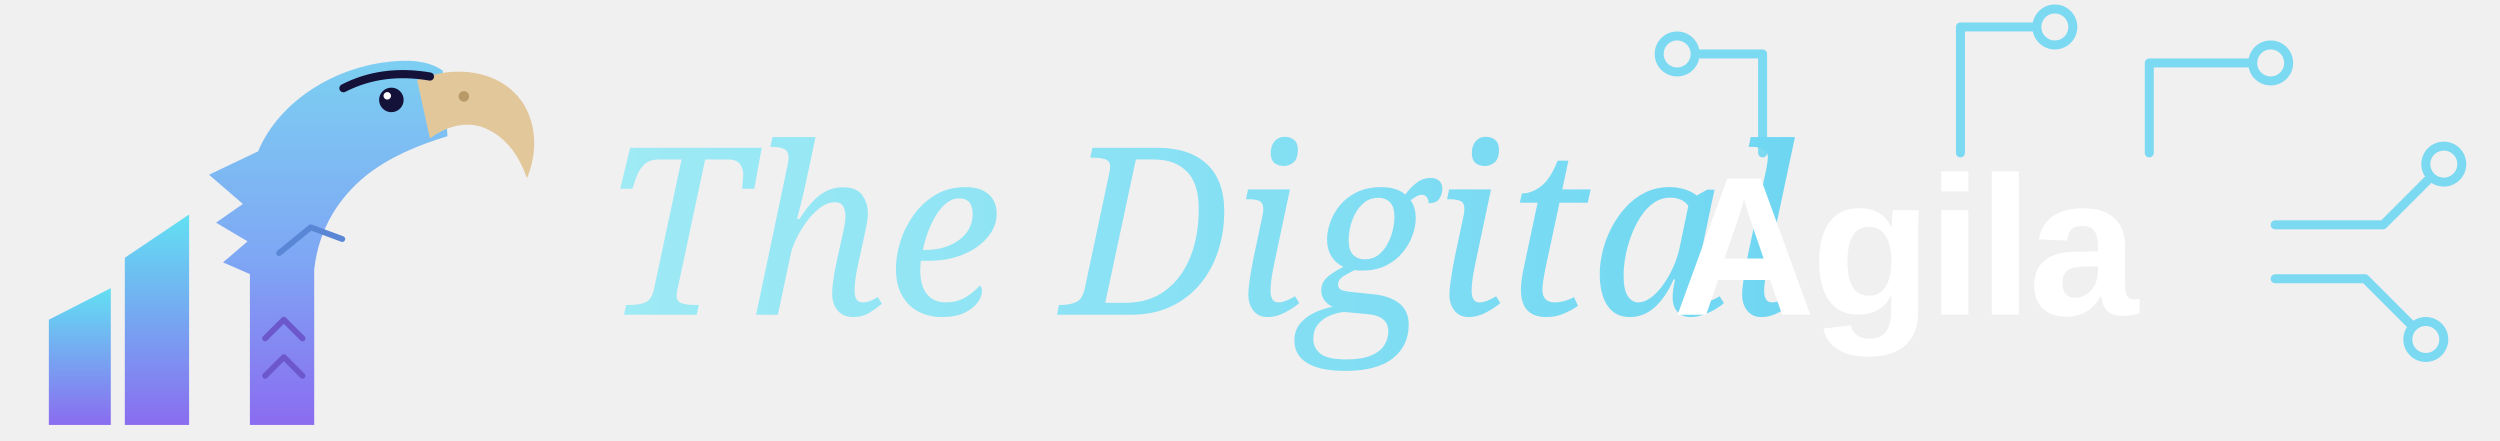
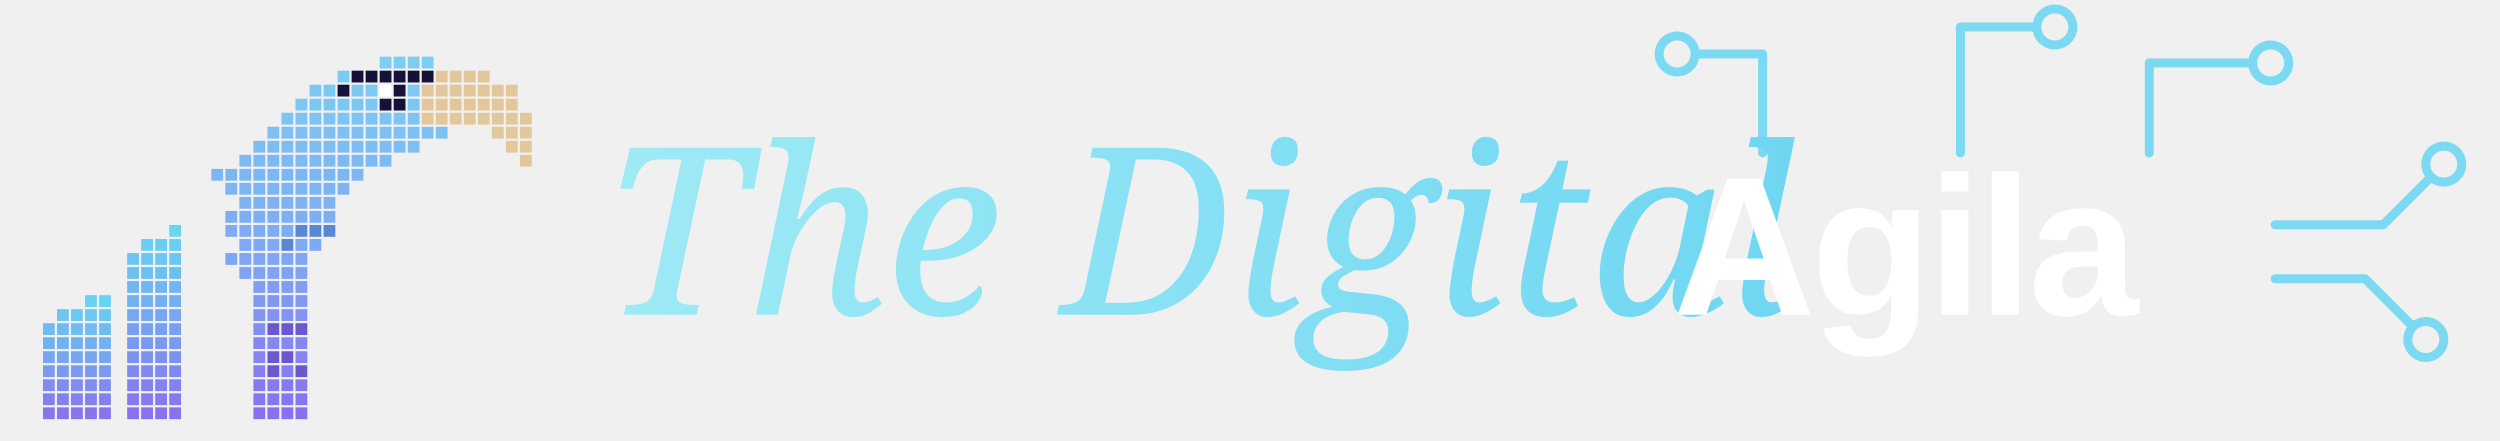
<svg xmlns="http://www.w3.org/2000/svg" class="brand__logo" viewBox="0 8 556 98" aria-hidden="true" focusable="false">
  <defs>
    <linearGradient id="lh-body" x1="0" y1="0" x2="0" y2="1">
      <stop offset="0" stop-color="#7ccff2" />
      <stop offset=".55" stop-color="#7ea6f4" />
      <stop offset="1" stop-color="#8a6cf0" />
    </linearGradient>
    <linearGradient id="lh-bar" x1="0" y1="0" x2="0" y2="1">
      <stop offset="0" stop-color="#62e0f2" />
      <stop offset="1" stop-color="#8a6cf0" />
    </linearGradient>
    <linearGradient id="lh-word" x1="0" y1="0" x2="1" y2="0">
      <stop offset="0" stop-color="#9eeaf5" />
      <stop offset="1" stop-color="#6fd6f2" />
    </linearGradient>
  </defs>
  <g transform="translate(8 18) scale(.26) translate(-24 -30)">
-     <path fill="url(#lh-bar)" d="M35 265 L88 238 L88 355 L35 355 Z" />
-     <path fill="url(#lh-bar)" d="M100 212 L155 175 L155 355 L100 355 Z" />
-     <path fill="url(#lh-body)" d="M207 355 L207 226 L184 216 L205 198 L178 182 L201 166 L172 141 L214 121 C232 78 280 48 330 44 C350 42 364 46 372 52 L376 108 C350 116 326 126 306 142 C284 160 266 186 262 222 L262 355 Z" />
-     <path fill="#e2c79a" d="M350 60 C384 46 424 52 442 82 C452 100 453 122 444 144 C437 124 425 107 405 100 C389 95 373 101 361 110 Z" />
-     <circle cx="390" cy="74" r="4.5" fill="#b89a68" />
-     <path d="M287 67 Q320 50 361 57" fill="none" stroke="#141238" stroke-width="7" stroke-linecap="round" />
-     <circle cx="328" cy="77" r="10.5" fill="#141238" />
-     <circle cx="324.5" cy="73.5" r="3.2" fill="#ffffff" />
-     <path d="M232 208 L259 186 L286 196" fill="none" stroke="#5a86d6" stroke-width="5" stroke-linecap="round" stroke-linejoin="round" />
-     <path d="M220 281 L236 265 L252 281 M220 313 L236 297 L252 313" fill="none" stroke="#6c58cc" stroke-width="5" stroke-linecap="round" stroke-linejoin="round" />
+     <rect x="318" y="40" width="10.08" height="10.08" fill="#7ccef2" />
+     <rect x="330" y="40" width="10.08" height="10.08" fill="#7ccdf1" />
+     <rect x="342" y="40" width="10.08" height="10.08" fill="#7ccdf1" />
+     <rect x="354" y="40" width="10.08" height="10.08" fill="#7ccef2" />
+     <rect x="282" y="52" width="10.08" height="10.08" fill="#7ccbf2" />
+     <rect x="294" y="52" width="10.08" height="10.08" fill="#141238" />
+     <rect x="306" y="52" width="10.08" height="10.08" fill="#141238" />
+     <rect x="318" y="52" width="10.08" height="10.08" fill="#141238" />
+     <rect x="330" y="52" width="10.08" height="10.08" fill="#141238" />
+     <rect x="342" y="52" width="10.08" height="10.08" fill="#141238" />
+     <rect x="354" y="52" width="10.08" height="10.08" fill="#141238" />
+     <rect x="366" y="52" width="10.08" height="10.08" fill="#e2c79a" />
+     <rect x="378" y="52" width="10.08" height="10.08" fill="#e2c79a" />
+     <rect x="390" y="52" width="10.08" height="10.08" fill="#e2c79a" />
+     <rect x="402" y="52" width="10.08" height="10.08" fill="#e2c79a" />
+     <rect x="258" y="64" width="10.08" height="10.08" fill="#7cc8f2" />
+     <rect x="270" y="64" width="10.08" height="10.08" fill="#7cc9f2" />
+     <rect x="282" y="64" width="10.08" height="10.08" fill="#141238" />
+     <rect x="294" y="64" width="10.08" height="10.08" fill="#7cc8f1" />
+     <rect x="306" y="64" width="10.08" height="10.08" fill="#7cc9f2" />
+     <rect x="318" y="64" width="10.08" height="10.08" fill="#ffffff" />
+     <rect x="330" y="64" width="10.08" height="10.08" fill="#141238" />
+     <rect x="342" y="64" width="10.08" height="10.08" fill="#7cc9f2" />
+     <rect x="354" y="64" width="10.08" height="10.08" fill="#e2c79a" />
+     <rect x="366" y="64" width="10.08" height="10.08" fill="#e2c79a" />
+     <rect x="378" y="64" width="10.08" height="10.08" fill="#e2c79a" />
+     <rect x="390" y="64" width="10.08" height="10.08" fill="#e2c79a" />
+     <rect x="402" y="64" width="10.08" height="10.08" fill="#e2c79a" />
+     <rect x="414" y="64" width="10.08" height="10.08" fill="#e2c79a" />
+     <rect x="426" y="64" width="10.08" height="10.08" fill="#e2c79a" />
+     <rect x="246" y="76" width="10.08" height="10.08" fill="#7cc6f2" />
+     <rect x="258" y="76" width="10.08" height="10.08" fill="#7cc6f2" />
+     <rect x="270" y="76" width="10.08" height="10.08" fill="#7cc6f2" />
+     <rect x="282" y="76" width="10.08" height="10.08" fill="#7cc6f2" />
+     <rect x="294" y="76" width="10.08" height="10.08" fill="#7cc6f2" />
+     <rect x="306" y="76" width="10.08" height="10.08" fill="#7cc6f2" />
+     <rect x="318" y="76" width="10.08" height="10.08" fill="#141238" />
+     <rect x="330" y="76" width="10.08" height="10.08" fill="#141238" />
+     <rect x="342" y="76" width="10.08" height="10.08" fill="#7cc6f2" />
+     <rect x="354" y="76" width="10.08" height="10.08" fill="#e2c79a" />
+     <rect x="366" y="76" width="10.08" height="10.08" fill="#e2c79a" />
+     <rect x="378" y="76" width="10.08" height="10.08" fill="#e2c79a" />
+     <rect x="390" y="76" width="10.08" height="10.08" fill="#e2c79a" />
+     <rect x="402" y="76" width="10.08" height="10.08" fill="#e2c79a" />
+     <rect x="414" y="76" width="10.08" height="10.08" fill="#e2c79a" />
+     <rect x="426" y="76" width="10.08" height="10.08" fill="#e2c79a" />
+     <rect x="234" y="88" width="10.08" height="10.08" fill="#7dc3f3" />
+     <rect x="246" y="88" width="10.08" height="10.08" fill="#7dc3f3" />
+     <rect x="258" y="88" width="10.08" height="10.08" fill="#7dc3f3" />
+     <rect x="270" y="88" width="10.08" height="10.08" fill="#7dc3f3" />
+     <rect x="282" y="88" width="10.08" height="10.08" fill="#7dc3f3" />
+     <rect x="294" y="88" width="10.08" height="10.08" fill="#7dc3f3" />
+     <rect x="306" y="88" width="10.08" height="10.08" fill="#7dc3f3" />
+     <rect x="318" y="88" width="10.08" height="10.08" fill="#7dc3f3" />
+     <rect x="330" y="88" width="10.08" height="10.08" fill="#7dc3f3" />
+     <rect x="342" y="88" width="10.08" height="10.08" fill="#7dc3f3" />
+     <rect x="354" y="88" width="10.08" height="10.08" fill="#e2c79a" />
+     <rect x="366" y="88" width="10.08" height="10.08" fill="#e2c79a" />
+     <rect x="378" y="88" width="10.08" height="10.08" fill="#e2c79a" />
+     <rect x="390" y="88" width="10.08" height="10.08" fill="#e2c79a" />
+     <rect x="402" y="88" width="10.08" height="10.08" fill="#e2c79a" />
+     <rect x="414" y="88" width="10.08" height="10.08" fill="#e2c79a" />
+     <rect x="426" y="88" width="10.08" height="10.08" fill="#e2c79a" />
+     <rect x="438" y="88" width="10.08" height="10.08" fill="#e2c79a" />
+     <rect x="222" y="100" width="10.08" height="10.08" fill="#7dc0f3" />
+     <rect x="234" y="100" width="10.08" height="10.08" fill="#7dc0f3" />
+     <rect x="246" y="100" width="10.08" height="10.08" fill="#7dc0f3" />
+     <rect x="258" y="100" width="10.08" height="10.08" fill="#7dc0f3" />
+     <rect x="270" y="100" width="10.08" height="10.08" fill="#7dc0f3" />
+     <rect x="282" y="100" width="10.08" height="10.08" fill="#7dc0f3" />
+     <rect x="294" y="100" width="10.08" height="10.08" fill="#7dc0f3" />
+     <rect x="306" y="100" width="10.08" height="10.08" fill="#7dc0f3" />
+     <rect x="318" y="100" width="10.08" height="10.08" fill="#7dc0f3" />
+     <rect x="330" y="100" width="10.08" height="10.08" fill="#7dc0f3" />
+     <rect x="342" y="100" width="10.08" height="10.08" fill="#7dc0f3" />
+     <rect x="354" y="100" width="10.08" height="10.08" fill="#7dc0f3" />
+     <rect x="366" y="100" width="10.08" height="10.08" fill="#7ec0f2" />
+     <rect x="414" y="100" width="10.08" height="10.08" fill="#e2c79a" />
+     <rect x="426" y="100" width="10.08" height="10.08" fill="#e2c79a" />
+     <rect x="438" y="100" width="10.08" height="10.08" fill="#e2c79a" />
+     <rect x="210" y="112" width="10.08" height="10.08" fill="#7dbdf3" />
+     <rect x="222" y="112" width="10.08" height="10.08" fill="#7dbdf3" />
+     <rect x="234" y="112" width="10.08" height="10.08" fill="#7dbdf3" />
+     <rect x="246" y="112" width="10.08" height="10.08" fill="#7dbdf3" />
+     <rect x="258" y="112" width="10.08" height="10.08" fill="#7dbdf3" />
+     <rect x="270" y="112" width="10.08" height="10.08" fill="#7dbdf3" />
+     <rect x="282" y="112" width="10.08" height="10.08" fill="#7dbdf3" />
+     <rect x="294" y="112" width="10.08" height="10.08" fill="#7dbdf3" />
+     <rect x="306" y="112" width="10.08" height="10.08" fill="#7dbdf3" />
+     <rect x="318" y="112" width="10.08" height="10.08" fill="#7dbdf3" />
+     <rect x="330" y="112" width="10.08" height="10.08" fill="#7dbdf3" />
+     <rect x="342" y="112" width="10.08" height="10.08" fill="#7dbef3" />
+     <rect x="426" y="112" width="10.08" height="10.08" fill="#e2c79a" />
+     <rect x="438" y="112" width="10.08" height="10.08" fill="#e2c79a" />
+     <rect x="198" y="124" width="10.08" height="10.08" fill="#7dbaf3" />
+     <rect x="210" y="124" width="10.08" height="10.08" fill="#7dbaf3" />
+     <rect x="222" y="124" width="10.08" height="10.08" fill="#7dbaf3" />
+     <rect x="234" y="124" width="10.08" height="10.08" fill="#7dbaf3" />
+     <rect x="246" y="124" width="10.08" height="10.08" fill="#7dbaf3" />
+     <rect x="258" y="124" width="10.08" height="10.08" fill="#7dbaf3" />
+     <rect x="270" y="124" width="10.08" height="10.08" fill="#7dbaf3" />
+     <rect x="282" y="124" width="10.08" height="10.08" fill="#7dbaf3" />
+     <rect x="294" y="124" width="10.08" height="10.08" fill="#7dbaf3" />
+     <rect x="306" y="124" width="10.08" height="10.08" fill="#7dbaf3" />
+     <rect x="318" y="124" width="10.08" height="10.08" fill="#7dbbf3" />
+     <rect x="438" y="124" width="10.08" height="10.08" fill="#e2c79a" />
+     <rect x="174" y="136" width="10.08" height="10.08" fill="#7db7f3" />
+     <rect x="186" y="136" width="10.08" height="10.08" fill="#7db7f3" />
+     <rect x="198" y="136" width="10.08" height="10.08" fill="#7db7f3" />
+     <rect x="210" y="136" width="10.08" height="10.08" fill="#7db7f3" />
+     <rect x="222" y="136" width="10.08" height="10.08" fill="#7db7f3" />
+     <rect x="234" y="136" width="10.08" height="10.08" fill="#7db7f3" />
+     <rect x="246" y="136" width="10.08" height="10.08" fill="#7db7f3" />
+     <rect x="258" y="136" width="10.08" height="10.08" fill="#7db7f3" />
+     <rect x="270" y="136" width="10.08" height="10.08" fill="#7db7f3" />
+     <rect x="282" y="136" width="10.08" height="10.08" fill="#7db7f3" />
+     <rect x="294" y="136" width="10.08" height="10.08" fill="#7db8f3" />
+     <rect x="186" y="148" width="10.08" height="10.08" fill="#7db5f3" />
+     <rect x="198" y="148" width="10.08" height="10.08" fill="#7db5f3" />
+     <rect x="210" y="148" width="10.08" height="10.08" fill="#7db5f3" />
+     <rect x="222" y="148" width="10.08" height="10.08" fill="#7db5f3" />
+     <rect x="234" y="148" width="10.08" height="10.08" fill="#7db5f3" />
+     <rect x="246" y="148" width="10.08" height="10.08" fill="#7db5f3" />
+     <rect x="258" y="148" width="10.08" height="10.08" fill="#7db5f3" />
+     <rect x="270" y="148" width="10.08" height="10.08" fill="#7db5f3" />
+     <rect x="282" y="148" width="10.08" height="10.08" fill="#7db5f3" />
+     <rect x="198" y="160" width="10.08" height="10.08" fill="#7db2f3" />
+     <rect x="210" y="160" width="10.08" height="10.08" fill="#7db2f3" />
+     <rect x="222" y="160" width="10.08" height="10.08" fill="#7db2f3" />
+     <rect x="234" y="160" width="10.08" height="10.08" fill="#7db2f3" />
+     <rect x="246" y="160" width="10.08" height="10.08" fill="#7db2f3" />
+     <rect x="258" y="160" width="10.08" height="10.08" fill="#7db2f3" />
+     <rect x="270" y="160" width="10.08" height="10.08" fill="#7db2f3" />
+     <rect x="186" y="172" width="10.08" height="10.08" fill="#7eaff4" />
+     <rect x="198" y="172" width="10.08" height="10.08" fill="#7eaff4" />
+     <rect x="210" y="172" width="10.08" height="10.08" fill="#7eaff4" />
+     <rect x="222" y="172" width="10.08" height="10.08" fill="#7eaff4" />
+     <rect x="234" y="172" width="10.08" height="10.08" fill="#7eaff4" />
+     <rect x="246" y="172" width="10.08" height="10.08" fill="#7eaff4" />
+     <rect x="258" y="172" width="10.08" height="10.08" fill="#7eaff4" />
+     <rect x="270" y="172" width="10.08" height="10.08" fill="#7eaff4" />
+     <rect x="138" y="184" width="10.08" height="10.08" fill="#66d6f2" />
+     <rect x="186" y="184" width="10.08" height="10.08" fill="#7eadf4" />
+     <rect x="198" y="184" width="10.08" height="10.08" fill="#7eacf4" />
+     <rect x="210" y="184" width="10.08" height="10.08" fill="#7eacf4" />
+     <rect x="222" y="184" width="10.08" height="10.08" fill="#7eacf4" />
+     <rect x="234" y="184" width="10.08" height="10.08" fill="#7eacf4" />
+     <rect x="246" y="184" width="10.08" height="10.08" fill="#5a86d6" />
+     <rect x="258" y="184" width="10.08" height="10.08" fill="#5a86d6" />
+     <rect x="270" y="184" width="10.08" height="10.08" fill="#5a86d6" />
+     <rect x="114" y="196" width="10.08" height="10.08" fill="#68cef2" />
+     <rect x="126" y="196" width="10.08" height="10.08" fill="#68cef2" />
+     <rect x="138" y="196" width="10.08" height="10.08" fill="#68cef2" />
+     <rect x="198" y="196" width="10.08" height="10.08" fill="#7ea9f4" />
+     <rect x="210" y="196" width="10.08" height="10.08" fill="#7ea9f4" />
+     <rect x="222" y="196" width="10.08" height="10.08" fill="#7ea9f4" />
+     <rect x="234" y="196" width="10.08" height="10.08" fill="#5a86d6" />
+     <rect x="246" y="196" width="10.08" height="10.08" fill="#7ea9f4" />
+     <rect x="258" y="196" width="10.08" height="10.08" fill="#7ea9f4" />
+     <rect x="102" y="208" width="10.08" height="10.08" fill="#6bc6f2" />
+     <rect x="114" y="208" width="10.08" height="10.08" fill="#6bc7f2" />
+     <rect x="126" y="208" width="10.08" height="10.08" fill="#6bc7f2" />
+     <rect x="138" y="208" width="10.08" height="10.08" fill="#6bc7f2" />
+     <rect x="186" y="208" width="10.08" height="10.08" fill="#7ea6f4" />
+     <rect x="198" y="208" width="10.08" height="10.08" fill="#7ea6f4" />
+     <rect x="210" y="208" width="10.08" height="10.08" fill="#7ea6f4" />
+     <rect x="222" y="208" width="10.08" height="10.08" fill="#7ea6f4" />
+     <rect x="234" y="208" width="10.08" height="10.08" fill="#7ea6f4" />
+     <rect x="246" y="208" width="10.08" height="10.08" fill="#7ea6f4" />
+     <rect x="102" y="220" width="10.08" height="10.08" fill="#6dbff1" />
+     <rect x="114" y="220" width="10.08" height="10.08" fill="#6dbff1" />
+     <rect x="126" y="220" width="10.08" height="10.08" fill="#6dbff1" />
+     <rect x="138" y="220" width="10.08" height="10.08" fill="#6dbff1" />
+     <rect x="198" y="220" width="10.08" height="10.08" fill="#7fa2f4" />
+     <rect x="210" y="220" width="10.08" height="10.08" fill="#7fa2f4" />
+     <rect x="222" y="220" width="10.08" height="10.08" fill="#7fa2f4" />
+     <rect x="234" y="220" width="10.08" height="10.08" fill="#7fa2f4" />
+     <rect x="246" y="220" width="10.08" height="10.08" fill="#7fa2f4" />
+     <rect x="102" y="232" width="10.08" height="10.08" fill="#70b7f1" />
+     <rect x="114" y="232" width="10.08" height="10.08" fill="#70b7f1" />
+     <rect x="126" y="232" width="10.08" height="10.08" fill="#70b7f1" />
+     <rect x="138" y="232" width="10.08" height="10.08" fill="#70b7f1" />
+     <rect x="210" y="232" width="10.08" height="10.08" fill="#809cf3" />
+     <rect x="222" y="232" width="10.08" height="10.08" fill="#809cf3" />
+     <rect x="234" y="232" width="10.08" height="10.08" fill="#809cf3" />
+     <rect x="246" y="232" width="10.08" height="10.08" fill="#809cf3" />
+     <rect x="66" y="244" width="10.08" height="10.08" fill="#66d3f2" />
+     <rect x="78" y="244" width="10.08" height="10.08" fill="#66d4f2" />
+     <rect x="102" y="244" width="10.08" height="10.08" fill="#73b0f1" />
+     <rect x="114" y="244" width="10.08" height="10.08" fill="#73b0f1" />
+     <rect x="126" y="244" width="10.08" height="10.08" fill="#73b0f1" />
+     <rect x="138" y="244" width="10.08" height="10.08" fill="#73b0f1" />
+     <rect x="210" y="244" width="10.08" height="10.08" fill="#8198f3" />
+     <rect x="222" y="244" width="10.08" height="10.08" fill="#8198f3" />
+     <rect x="234" y="244" width="10.08" height="10.08" fill="#8198f3" />
+     <rect x="246" y="244" width="10.08" height="10.08" fill="#8198f3" />
+     <rect x="42" y="256" width="10.08" height="10.08" fill="#6bc7f2" />
+     <rect x="54" y="256" width="10.08" height="10.08" fill="#6ac8f2" />
+     <rect x="66" y="256" width="10.08" height="10.08" fill="#6ac8f2" />
+     <rect x="78" y="256" width="10.08" height="10.08" fill="#6ac8f2" />
+     <rect x="102" y="256" width="10.08" height="10.08" fill="#75a8f1" />
+     <rect x="114" y="256" width="10.08" height="10.08" fill="#75a8f1" />
+     <rect x="126" y="256" width="10.08" height="10.08" fill="#75a8f1" />
+     <rect x="138" y="256" width="10.08" height="10.08" fill="#75a8f1" />
+     <rect x="210" y="256" width="10.08" height="10.08" fill="#8293f3" />
+     <rect x="222" y="256" width="10.08" height="10.08" fill="#8293f3" />
+     <rect x="234" y="256" width="10.08" height="10.08" fill="#8293f3" />
+     <rect x="246" y="256" width="10.08" height="10.08" fill="#8293f3" />
+     <rect x="30" y="268" width="10.08" height="10.08" fill="#6ebcf1" />
+     <rect x="42" y="268" width="10.08" height="10.08" fill="#6ebcf1" />
+     <rect x="54" y="268" width="10.08" height="10.08" fill="#6ebcf1" />
+     <rect x="66" y="268" width="10.08" height="10.08" fill="#6ebcf1" />
+     <rect x="78" y="268" width="10.08" height="10.08" fill="#6ebcf1" />
+     <rect x="102" y="268" width="10.08" height="10.08" fill="#78a0f1" />
+     <rect x="114" y="268" width="10.08" height="10.08" fill="#78a0f1" />
+     <rect x="126" y="268" width="10.08" height="10.08" fill="#78a0f1" />
+     <rect x="138" y="268" width="10.08" height="10.08" fill="#78a0f1" />
+     <rect x="210" y="268" width="10.08" height="10.08" fill="#838ef2" />
+     <rect x="222" y="268" width="10.08" height="10.08" fill="#6c58cc" />
+     <rect x="234" y="268" width="10.08" height="10.08" fill="#6c58cc" />
+     <rect x="246" y="268" width="10.08" height="10.08" fill="#6c58cc" />
+     <rect x="30" y="280" width="10.08" height="10.08" fill="#72b1f1" />
+     <rect x="42" y="280" width="10.08" height="10.08" fill="#72b1f1" />
+     <rect x="54" y="280" width="10.08" height="10.08" fill="#72b1f1" />
+     <rect x="66" y="280" width="10.08" height="10.08" fill="#72b1f1" />
+     <rect x="78" y="280" width="10.08" height="10.08" fill="#72b1f1" />
+     <rect x="102" y="280" width="10.08" height="10.08" fill="#7b99f1" />
+     <rect x="114" y="280" width="10.08" height="10.08" fill="#7b99f1" />
+     <rect x="126" y="280" width="10.08" height="10.08" fill="#7b99f1" />
+     <rect x="138" y="280" width="10.08" height="10.08" fill="#7b99f1" />
+     <rect x="210" y="280" width="10.08" height="10.08" fill="#8488f2" />
+     <rect x="222" y="280" width="10.08" height="10.08" fill="#8489f2" />
+     <rect x="234" y="280" width="10.08" height="10.08" fill="#8489f2" />
+     <rect x="246" y="280" width="10.08" height="10.08" fill="#8488f2" />
+     <rect x="30" y="292" width="10.08" height="10.08" fill="#76a5f1" />
+     <rect x="42" y="292" width="10.08" height="10.08" fill="#76a5f1" />
+     <rect x="54" y="292" width="10.08" height="10.08" fill="#76a5f1" />
+     <rect x="66" y="292" width="10.08" height="10.08" fill="#76a5f1" />
+     <rect x="78" y="292" width="10.08" height="10.08" fill="#76a5f1" />
+     <rect x="102" y="292" width="10.08" height="10.08" fill="#7d91f1" />
+     <rect x="114" y="292" width="10.08" height="10.08" fill="#7d91f1" />
+     <rect x="126" y="292" width="10.08" height="10.08" fill="#7d91f1" />
+     <rect x="138" y="292" width="10.08" height="10.08" fill="#7d91f1" />
+     <rect x="210" y="292" width="10.08" height="10.08" fill="#8584f2" />
+     <rect x="222" y="292" width="10.08" height="10.08" fill="#6c58cc" />
+     <rect x="234" y="292" width="10.08" height="10.08" fill="#6c58cc" />
+     <rect x="246" y="292" width="10.08" height="10.08" fill="#8584f2" />
+     <rect x="30" y="304" width="10.08" height="10.08" fill="#7b99f1" />
+     <rect x="42" y="304" width="10.08" height="10.08" fill="#7b99f1" />
+     <rect x="54" y="304" width="10.08" height="10.08" fill="#7b99f1" />
+     <rect x="66" y="304" width="10.08" height="10.08" fill="#7b99f1" />
+     <rect x="78" y="304" width="10.08" height="10.08" fill="#7b99f1" />
+     <rect x="102" y="304" width="10.08" height="10.08" fill="#8089f1" />
+     <rect x="114" y="304" width="10.08" height="10.08" fill="#8089f1" />
+     <rect x="126" y="304" width="10.08" height="10.08" fill="#8089f1" />
+     <rect x="138" y="304" width="10.08" height="10.08" fill="#8089f1" />
+     <rect x="210" y="304" width="10.08" height="10.08" fill="#867ff1" />
+     <rect x="222" y="304" width="10.08" height="10.08" fill="#6c58cc" />
+     <rect x="234" y="304" width="10.08" height="10.08" fill="#867ff1" />
+     <rect x="246" y="304" width="10.08" height="10.08" fill="#6c58cc" />
+     <rect x="30" y="316" width="10.08" height="10.08" fill="#7f8df1" />
+     <rect x="42" y="316" width="10.08" height="10.08" fill="#7f8df1" />
+     <rect x="54" y="316" width="10.08" height="10.08" fill="#7f8df1" />
+     <rect x="66" y="316" width="10.08" height="10.08" fill="#7f8df1" />
+     <rect x="78" y="316" width="10.08" height="10.08" fill="#7f8df1" />
+     <rect x="102" y="316" width="10.08" height="10.08" fill="#8282f0" />
+     <rect x="114" y="316" width="10.08" height="10.08" fill="#8282f0" />
+     <rect x="126" y="316" width="10.08" height="10.08" fill="#8282f0" />
+     <rect x="138" y="316" width="10.08" height="10.08" fill="#8282f0" />
+     <rect x="210" y="316" width="10.08" height="10.08" fill="#877af1" />
+     <rect x="222" y="316" width="10.08" height="10.08" fill="#877af1" />
+     <rect x="234" y="316" width="10.08" height="10.08" fill="#877af1" />
+     <rect x="246" y="316" width="10.08" height="10.08" fill="#877af1" />
+     <rect x="30" y="328" width="10.08" height="10.08" fill="#8381f0" />
+     <rect x="42" y="328" width="10.08" height="10.08" fill="#8381f0" />
+     <rect x="54" y="328" width="10.08" height="10.08" fill="#8381f0" />
+     <rect x="66" y="328" width="10.08" height="10.08" fill="#8381f0" />
+     <rect x="78" y="328" width="10.08" height="10.08" fill="#8381f0" />
+     <rect x="102" y="328" width="10.08" height="10.08" fill="#857af0" />
+     <rect x="114" y="328" width="10.08" height="10.08" fill="#857af0" />
+     <rect x="126" y="328" width="10.08" height="10.08" fill="#857af0" />
+     <rect x="138" y="328" width="10.08" height="10.08" fill="#857af0" />
+     <rect x="210" y="328" width="10.08" height="10.08" fill="#8875f1" />
+     <rect x="222" y="328" width="10.08" height="10.08" fill="#8875f1" />
+     <rect x="234" y="328" width="10.08" height="10.08" fill="#8875f1" />
+     <rect x="246" y="328" width="10.08" height="10.08" fill="#8875f1" />
+     <rect x="30" y="340" width="10.08" height="10.08" fill="#8775f0" />
+     <rect x="42" y="340" width="10.08" height="10.08" fill="#8775f0" />
+     <rect x="54" y="340" width="10.08" height="10.08" fill="#8775f0" />
+     <rect x="66" y="340" width="10.08" height="10.08" fill="#8775f0" />
+     <rect x="78" y="340" width="10.08" height="10.08" fill="#8775f0" />
+     <rect x="102" y="340" width="10.08" height="10.08" fill="#8872f0" />
+     <rect x="114" y="340" width="10.08" height="10.08" fill="#8872f0" />
+     <rect x="126" y="340" width="10.08" height="10.08" fill="#8872f0" />
+     <rect x="138" y="340" width="10.08" height="10.08" fill="#8872f0" />
+     <rect x="210" y="340" width="10.08" height="10.08" fill="#8970f0" />
+     <rect x="222" y="340" width="10.08" height="10.08" fill="#8970f0" />
+     <rect x="234" y="340" width="10.08" height="10.08" fill="#8970f0" />
+     <rect x="246" y="340" width="10.08" height="10.08" fill="#8970f0" />
  </g>
  <g fill="none" stroke="#6fd6f2" stroke-width="2" stroke-linecap="round" stroke-linejoin="round" opacity=".9">
    <path d="M392 42 V20 H378" />
    <circle cx="373" cy="20" r="4" />
    <path d="M436 42 V14 H452" />
    <circle cx="457" cy="14" r="4" />
    <path d="M478 42 V22 H500" />
    <circle cx="505" cy="22" r="4" />
    <path d="M506 58 H530 L540 48" />
    <circle cx="543.5" cy="44.5" r="4" />
    <path d="M506 70 H526 L536 80" />
    <circle cx="539.5" cy="83.5" r="4" />
  </g>
  <text x="134" y="78" font-family="'Instrument Serif', Georgia, serif" font-style="italic" font-size="52" fill="url(#lh-word)" textLength="228" lengthAdjust="spacingAndGlyphs">The Digital</text>
  <text x="372" y="78" font-family="'Instrument Sans', 'Helvetica Neue', Arial, sans-serif" font-weight="600" font-size="44" fill="#ffffff" letter-spacing="-1" textLength="128" lengthAdjust="spacingAndGlyphs">Agila</text>
</svg>
